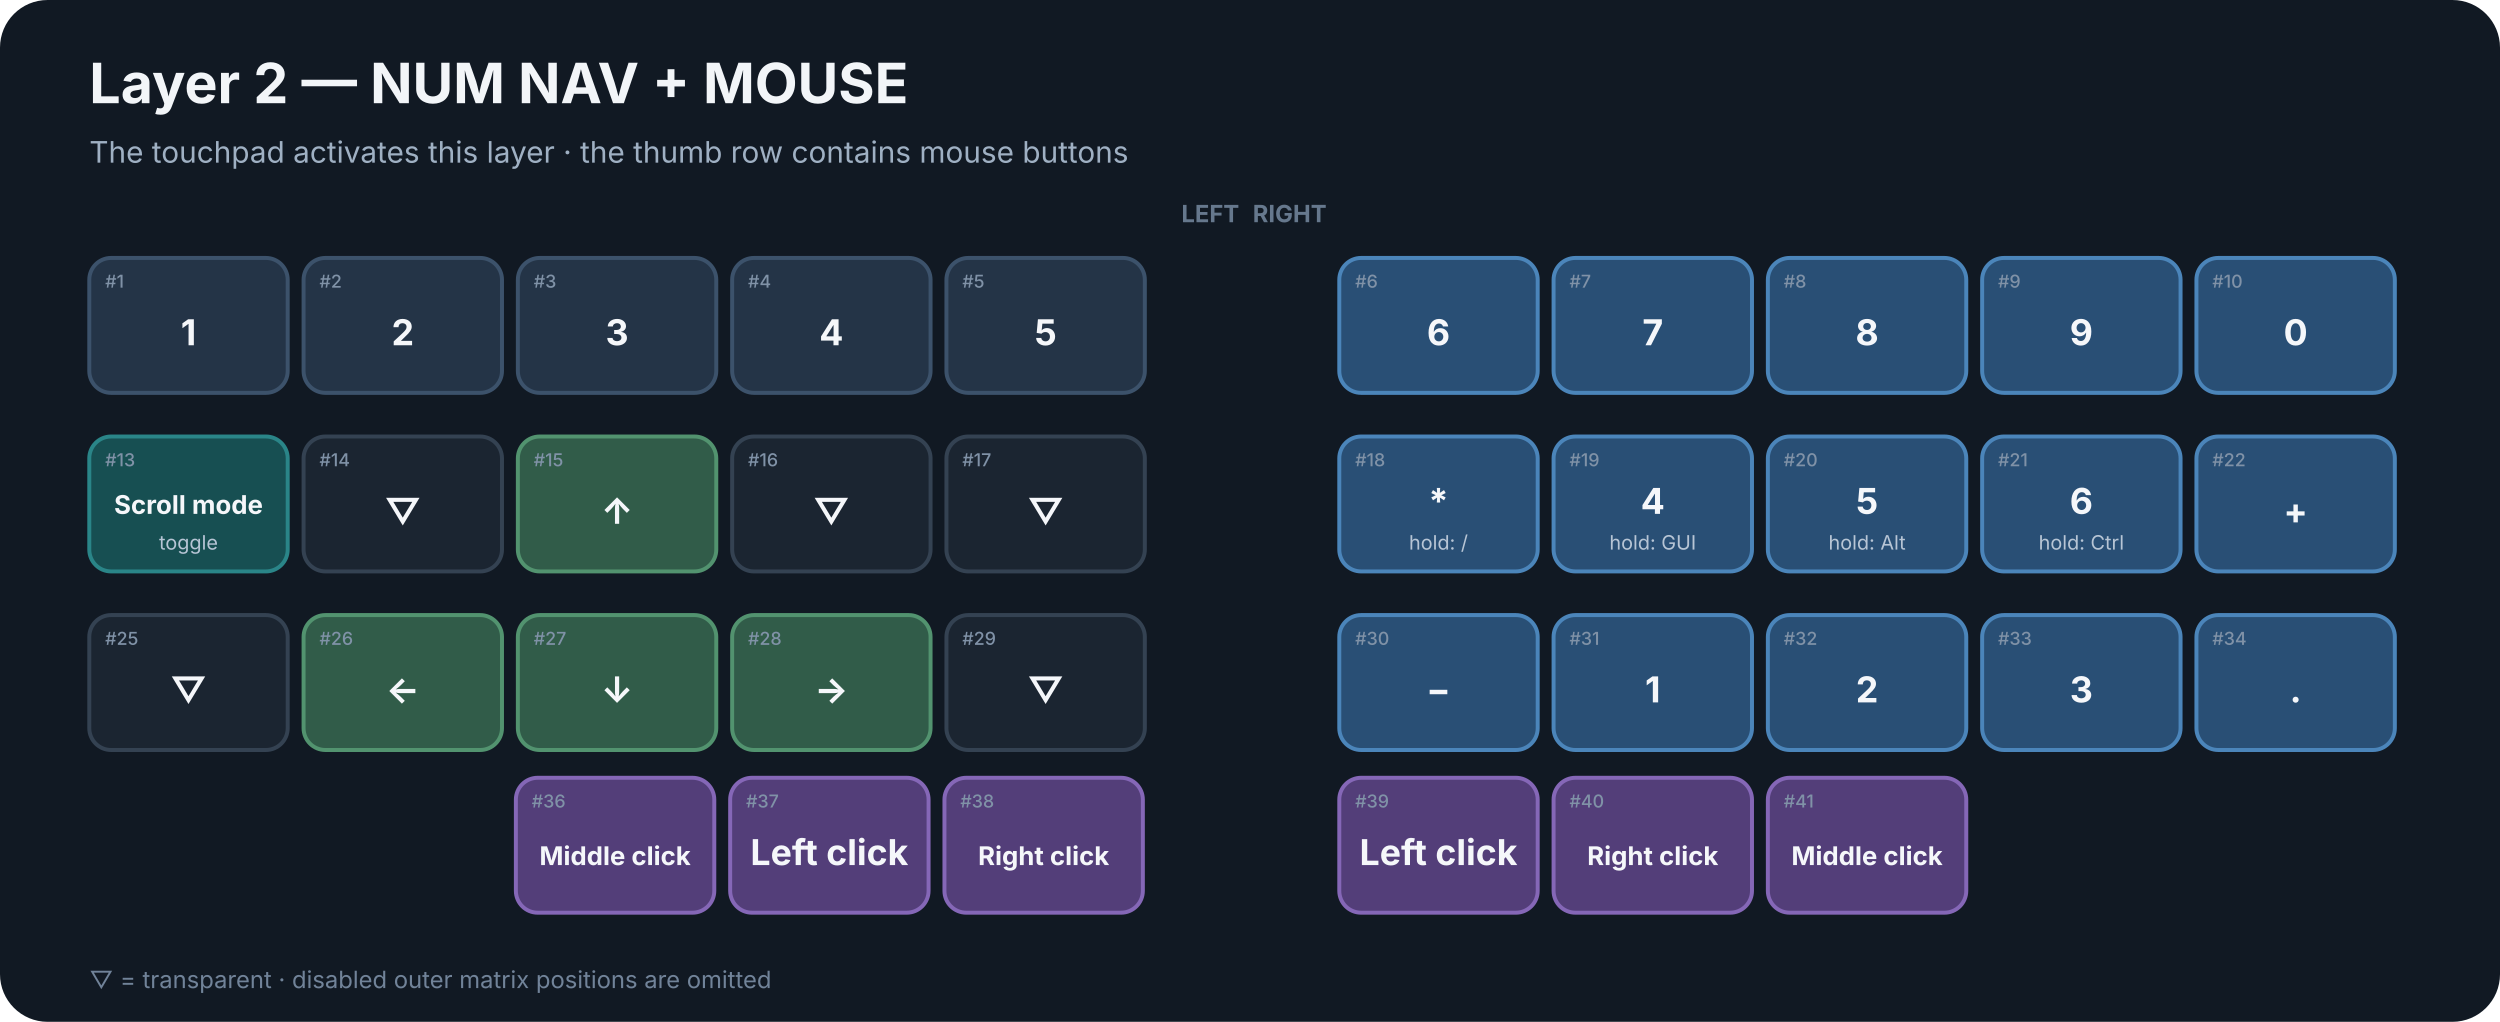
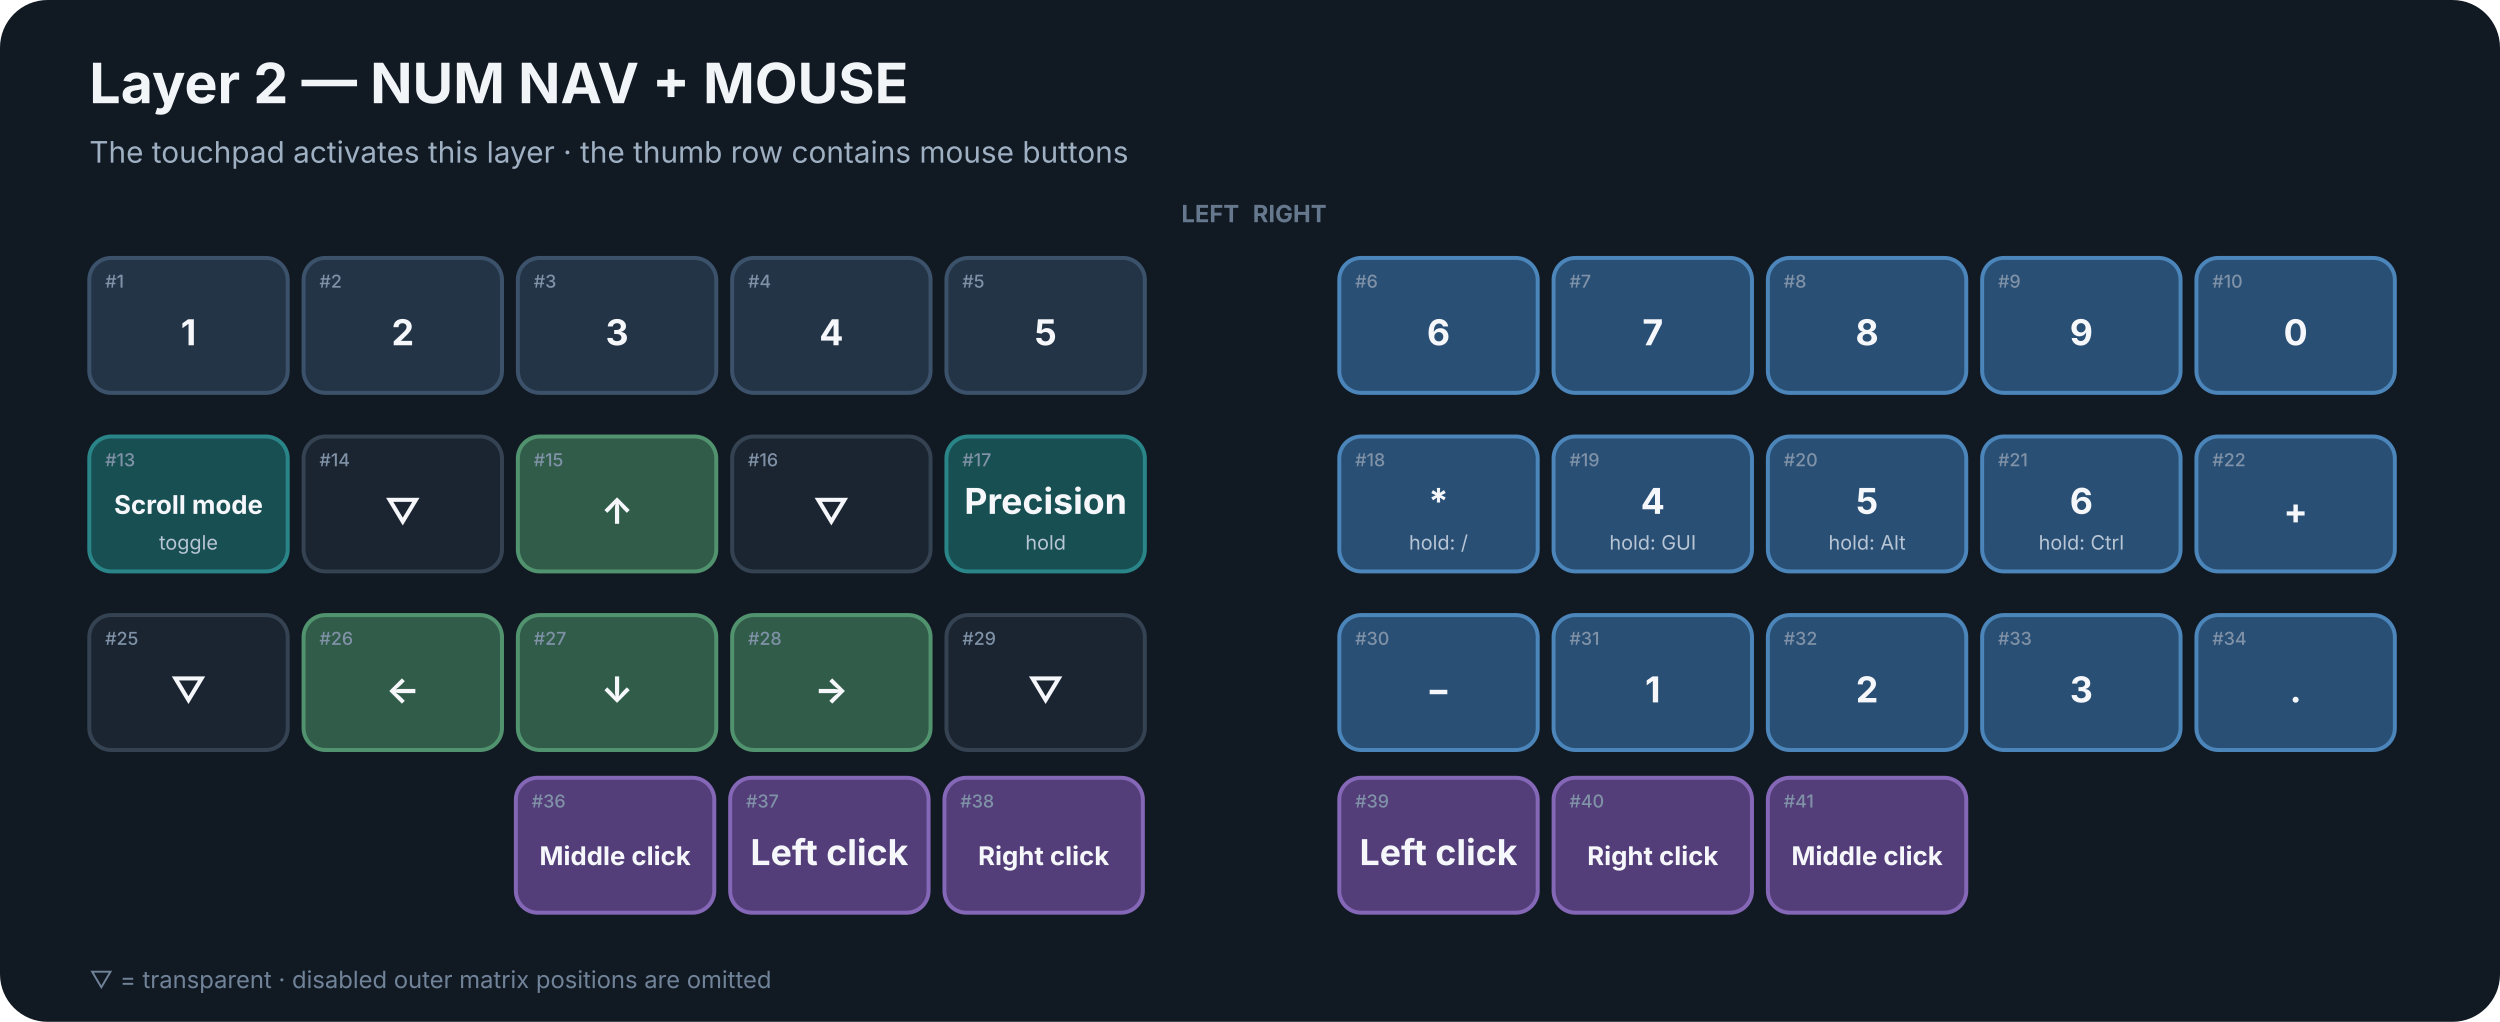
<svg xmlns="http://www.w3.org/2000/svg" width="1260" height="515" viewBox="0 0 1260 515">
  <rect width="100%" height="100%" rx="24" fill="#111923" />
  <text x="45" y="52" text-anchor="start" font-family="-apple-system, BlinkMacSystemFont, Segoe UI, sans-serif" font-size="28" font-weight="700" fill="#f2f5f8">Layer 2 — NUM NAV + MOUSE</text>
  <text x="45" y="82" text-anchor="start" font-family="-apple-system, BlinkMacSystemFont, Segoe UI, sans-serif" font-size="15" font-weight="400" fill="#9fb0c3">The touchpad activates this layer · the thumb row contains mouse buttons</text>
  <text x="610" y="112" text-anchor="middle" font-family="-apple-system, BlinkMacSystemFont, Segoe UI, sans-serif" font-size="12" font-weight="700" fill="#66788d">LEFT</text>
  <text x="650" y="112" text-anchor="middle" font-family="-apple-system, BlinkMacSystemFont, Segoe UI, sans-serif" font-size="12" font-weight="700" fill="#66788d">RIGHT</text>
  <rect x="45" y="130" width="100" height="68" rx="11" fill="#243447" stroke="#3c526b" stroke-width="2" />
  <text x="53" y="145" text-anchor="start" font-family="-apple-system, BlinkMacSystemFont, Segoe UI, sans-serif" font-size="9" font-weight="500" fill="#8092a7">#1</text>
  <text x="95.0" y="174" text-anchor="middle" font-family="-apple-system, BlinkMacSystemFont, Segoe UI, sans-serif" font-size="18" font-weight="650" fill="#f5f7fa">1</text>
  <rect x="153" y="130" width="100" height="68" rx="11" fill="#243447" stroke="#3c526b" stroke-width="2" />
  <text x="161" y="145" text-anchor="start" font-family="-apple-system, BlinkMacSystemFont, Segoe UI, sans-serif" font-size="9" font-weight="500" fill="#8092a7">#2</text>
  <text x="203.0" y="174" text-anchor="middle" font-family="-apple-system, BlinkMacSystemFont, Segoe UI, sans-serif" font-size="18" font-weight="650" fill="#f5f7fa">2</text>
  <rect x="261" y="130" width="100" height="68" rx="11" fill="#243447" stroke="#3c526b" stroke-width="2" />
  <text x="269" y="145" text-anchor="start" font-family="-apple-system, BlinkMacSystemFont, Segoe UI, sans-serif" font-size="9" font-weight="500" fill="#8092a7">#3</text>
  <text x="311.0" y="174" text-anchor="middle" font-family="-apple-system, BlinkMacSystemFont, Segoe UI, sans-serif" font-size="18" font-weight="650" fill="#f5f7fa">3</text>
  <rect x="369" y="130" width="100" height="68" rx="11" fill="#243447" stroke="#3c526b" stroke-width="2" />
  <text x="377" y="145" text-anchor="start" font-family="-apple-system, BlinkMacSystemFont, Segoe UI, sans-serif" font-size="9" font-weight="500" fill="#8092a7">#4</text>
  <text x="419.0" y="174" text-anchor="middle" font-family="-apple-system, BlinkMacSystemFont, Segoe UI, sans-serif" font-size="18" font-weight="650" fill="#f5f7fa">4</text>
  <rect x="477" y="130" width="100" height="68" rx="11" fill="#243447" stroke="#3c526b" stroke-width="2" />
  <text x="485" y="145" text-anchor="start" font-family="-apple-system, BlinkMacSystemFont, Segoe UI, sans-serif" font-size="9" font-weight="500" fill="#8092a7">#5</text>
  <text x="527.0" y="174" text-anchor="middle" font-family="-apple-system, BlinkMacSystemFont, Segoe UI, sans-serif" font-size="18" font-weight="650" fill="#f5f7fa">5</text>
  <rect x="675" y="130" width="100" height="68" rx="11" fill="#294f75" stroke="#4b85ba" stroke-width="2" />
  <text x="683" y="145" text-anchor="start" font-family="-apple-system, BlinkMacSystemFont, Segoe UI, sans-serif" font-size="9" font-weight="500" fill="#8092a7">#6</text>
  <text x="725.0" y="174" text-anchor="middle" font-family="-apple-system, BlinkMacSystemFont, Segoe UI, sans-serif" font-size="18" font-weight="650" fill="#f5f7fa">6</text>
  <rect x="783" y="130" width="100" height="68" rx="11" fill="#294f75" stroke="#4b85ba" stroke-width="2" />
  <text x="791" y="145" text-anchor="start" font-family="-apple-system, BlinkMacSystemFont, Segoe UI, sans-serif" font-size="9" font-weight="500" fill="#8092a7">#7</text>
  <text x="833.0" y="174" text-anchor="middle" font-family="-apple-system, BlinkMacSystemFont, Segoe UI, sans-serif" font-size="18" font-weight="650" fill="#f5f7fa">7</text>
  <rect x="891" y="130" width="100" height="68" rx="11" fill="#294f75" stroke="#4b85ba" stroke-width="2" />
  <text x="899" y="145" text-anchor="start" font-family="-apple-system, BlinkMacSystemFont, Segoe UI, sans-serif" font-size="9" font-weight="500" fill="#8092a7">#8</text>
  <text x="941.0" y="174" text-anchor="middle" font-family="-apple-system, BlinkMacSystemFont, Segoe UI, sans-serif" font-size="18" font-weight="650" fill="#f5f7fa">8</text>
  <rect x="999" y="130" width="100" height="68" rx="11" fill="#294f75" stroke="#4b85ba" stroke-width="2" />
  <text x="1007" y="145" text-anchor="start" font-family="-apple-system, BlinkMacSystemFont, Segoe UI, sans-serif" font-size="9" font-weight="500" fill="#8092a7">#9</text>
  <text x="1049.0" y="174" text-anchor="middle" font-family="-apple-system, BlinkMacSystemFont, Segoe UI, sans-serif" font-size="18" font-weight="650" fill="#f5f7fa">9</text>
  <rect x="1107" y="130" width="100" height="68" rx="11" fill="#294f75" stroke="#4b85ba" stroke-width="2" />
  <text x="1115" y="145" text-anchor="start" font-family="-apple-system, BlinkMacSystemFont, Segoe UI, sans-serif" font-size="9" font-weight="500" fill="#8092a7">#10</text>
  <text x="1157.0" y="174" text-anchor="middle" font-family="-apple-system, BlinkMacSystemFont, Segoe UI, sans-serif" font-size="18" font-weight="650" fill="#f5f7fa">0</text>
  <rect x="45" y="220" width="100" height="68" rx="11" fill="#174f52" stroke="#2a8588" stroke-width="2" />
  <text x="53" y="235" text-anchor="start" font-family="-apple-system, BlinkMacSystemFont, Segoe UI, sans-serif" font-size="9" font-weight="500" fill="#8092a7">#13</text>
  <text x="95.0" y="259" text-anchor="middle" font-family="-apple-system, BlinkMacSystemFont, Segoe UI, sans-serif" font-size="13" font-weight="650" fill="#f5f7fa">Scroll mode</text>
  <text x="95.0" y="277" text-anchor="middle" font-family="-apple-system, BlinkMacSystemFont, Segoe UI, sans-serif" font-size="10" font-weight="400" fill="#b7c5d5">toggle</text>
  <rect x="153" y="220" width="100" height="68" rx="11" fill="#1b2531" stroke="#344252" stroke-width="2" />
  <text x="161" y="235" text-anchor="start" font-family="-apple-system, BlinkMacSystemFont, Segoe UI, sans-serif" font-size="9" font-weight="500" fill="#8092a7">#14</text>
  <text x="203.0" y="264" text-anchor="middle" font-family="-apple-system, BlinkMacSystemFont, Segoe UI, sans-serif" font-size="18" font-weight="650" fill="#f5f7fa">▽</text>
  <rect x="261" y="220" width="100" height="68" rx="11" fill="#315c49" stroke="#52936f" stroke-width="2" />
  <text x="269" y="235" text-anchor="start" font-family="-apple-system, BlinkMacSystemFont, Segoe UI, sans-serif" font-size="9" font-weight="500" fill="#8092a7">#15</text>
  <text x="311.0" y="264" text-anchor="middle" font-family="-apple-system, BlinkMacSystemFont, Segoe UI, sans-serif" font-size="18" font-weight="650" fill="#f5f7fa">↑</text>
  <rect x="369" y="220" width="100" height="68" rx="11" fill="#1b2531" stroke="#344252" stroke-width="2" />
  <text x="377" y="235" text-anchor="start" font-family="-apple-system, BlinkMacSystemFont, Segoe UI, sans-serif" font-size="9" font-weight="500" fill="#8092a7">#16</text>
  <text x="419.0" y="264" text-anchor="middle" font-family="-apple-system, BlinkMacSystemFont, Segoe UI, sans-serif" font-size="18" font-weight="650" fill="#f5f7fa">▽</text>
-   <rect x="477" y="220" width="100" height="68" rx="11" fill="#1b2531" stroke="#344252" stroke-width="2" />
+   <rect x="477" y="220" width="100" height="68" rx="11" fill="#174f52" stroke="#2a8588" stroke-width="2" />
  <text x="485" y="235" text-anchor="start" font-family="-apple-system, BlinkMacSystemFont, Segoe UI, sans-serif" font-size="9" font-weight="500" fill="#8092a7">#17</text>
-   <text x="527.0" y="264" text-anchor="middle" font-family="-apple-system, BlinkMacSystemFont, Segoe UI, sans-serif" font-size="18" font-weight="650" fill="#f5f7fa">▽</text>
+   <text x="527.0" y="259" text-anchor="middle" font-family="-apple-system, BlinkMacSystemFont, Segoe UI, sans-serif" font-size="18" font-weight="650" fill="#f5f7fa">Precision</text>
+   <text x="527.0" y="277" text-anchor="middle" font-family="-apple-system, BlinkMacSystemFont, Segoe UI, sans-serif" font-size="10" font-weight="400" fill="#b7c5d5">hold</text>
  <rect x="675" y="220" width="100" height="68" rx="11" fill="#294f75" stroke="#4b85ba" stroke-width="2" />
  <text x="683" y="235" text-anchor="start" font-family="-apple-system, BlinkMacSystemFont, Segoe UI, sans-serif" font-size="9" font-weight="500" fill="#8092a7">#18</text>
  <text x="725.0" y="259" text-anchor="middle" font-family="-apple-system, BlinkMacSystemFont, Segoe UI, sans-serif" font-size="18" font-weight="650" fill="#f5f7fa">*</text>
  <text x="725.0" y="277" text-anchor="middle" font-family="-apple-system, BlinkMacSystemFont, Segoe UI, sans-serif" font-size="10" font-weight="400" fill="#b7c5d5">hold: /</text>
  <rect x="783" y="220" width="100" height="68" rx="11" fill="#294f75" stroke="#4b85ba" stroke-width="2" />
  <text x="791" y="235" text-anchor="start" font-family="-apple-system, BlinkMacSystemFont, Segoe UI, sans-serif" font-size="9" font-weight="500" fill="#8092a7">#19</text>
  <text x="833.0" y="259" text-anchor="middle" font-family="-apple-system, BlinkMacSystemFont, Segoe UI, sans-serif" font-size="18" font-weight="650" fill="#f5f7fa">4</text>
  <text x="833.0" y="277" text-anchor="middle" font-family="-apple-system, BlinkMacSystemFont, Segoe UI, sans-serif" font-size="10" font-weight="400" fill="#b7c5d5">hold: GUI</text>
  <rect x="891" y="220" width="100" height="68" rx="11" fill="#294f75" stroke="#4b85ba" stroke-width="2" />
  <text x="899" y="235" text-anchor="start" font-family="-apple-system, BlinkMacSystemFont, Segoe UI, sans-serif" font-size="9" font-weight="500" fill="#8092a7">#20</text>
  <text x="941.0" y="259" text-anchor="middle" font-family="-apple-system, BlinkMacSystemFont, Segoe UI, sans-serif" font-size="18" font-weight="650" fill="#f5f7fa">5</text>
  <text x="941.0" y="277" text-anchor="middle" font-family="-apple-system, BlinkMacSystemFont, Segoe UI, sans-serif" font-size="10" font-weight="400" fill="#b7c5d5">hold: Alt</text>
  <rect x="999" y="220" width="100" height="68" rx="11" fill="#294f75" stroke="#4b85ba" stroke-width="2" />
  <text x="1007" y="235" text-anchor="start" font-family="-apple-system, BlinkMacSystemFont, Segoe UI, sans-serif" font-size="9" font-weight="500" fill="#8092a7">#21</text>
  <text x="1049.0" y="259" text-anchor="middle" font-family="-apple-system, BlinkMacSystemFont, Segoe UI, sans-serif" font-size="18" font-weight="650" fill="#f5f7fa">6</text>
  <text x="1049.0" y="277" text-anchor="middle" font-family="-apple-system, BlinkMacSystemFont, Segoe UI, sans-serif" font-size="10" font-weight="400" fill="#b7c5d5">hold: Ctrl</text>
  <rect x="1107" y="220" width="100" height="68" rx="11" fill="#294f75" stroke="#4b85ba" stroke-width="2" />
  <text x="1115" y="235" text-anchor="start" font-family="-apple-system, BlinkMacSystemFont, Segoe UI, sans-serif" font-size="9" font-weight="500" fill="#8092a7">#22</text>
  <text x="1157.0" y="264" text-anchor="middle" font-family="-apple-system, BlinkMacSystemFont, Segoe UI, sans-serif" font-size="18" font-weight="650" fill="#f5f7fa">+</text>
  <rect x="45" y="310" width="100" height="68" rx="11" fill="#1b2531" stroke="#344252" stroke-width="2" />
  <text x="53" y="325" text-anchor="start" font-family="-apple-system, BlinkMacSystemFont, Segoe UI, sans-serif" font-size="9" font-weight="500" fill="#8092a7">#25</text>
  <text x="95.0" y="354" text-anchor="middle" font-family="-apple-system, BlinkMacSystemFont, Segoe UI, sans-serif" font-size="18" font-weight="650" fill="#f5f7fa">▽</text>
  <rect x="153" y="310" width="100" height="68" rx="11" fill="#315c49" stroke="#52936f" stroke-width="2" />
  <text x="161" y="325" text-anchor="start" font-family="-apple-system, BlinkMacSystemFont, Segoe UI, sans-serif" font-size="9" font-weight="500" fill="#8092a7">#26</text>
  <text x="203.0" y="354" text-anchor="middle" font-family="-apple-system, BlinkMacSystemFont, Segoe UI, sans-serif" font-size="18" font-weight="650" fill="#f5f7fa">←</text>
  <rect x="261" y="310" width="100" height="68" rx="11" fill="#315c49" stroke="#52936f" stroke-width="2" />
  <text x="269" y="325" text-anchor="start" font-family="-apple-system, BlinkMacSystemFont, Segoe UI, sans-serif" font-size="9" font-weight="500" fill="#8092a7">#27</text>
  <text x="311.0" y="354" text-anchor="middle" font-family="-apple-system, BlinkMacSystemFont, Segoe UI, sans-serif" font-size="18" font-weight="650" fill="#f5f7fa">↓</text>
  <rect x="369" y="310" width="100" height="68" rx="11" fill="#315c49" stroke="#52936f" stroke-width="2" />
  <text x="377" y="325" text-anchor="start" font-family="-apple-system, BlinkMacSystemFont, Segoe UI, sans-serif" font-size="9" font-weight="500" fill="#8092a7">#28</text>
  <text x="419.0" y="354" text-anchor="middle" font-family="-apple-system, BlinkMacSystemFont, Segoe UI, sans-serif" font-size="18" font-weight="650" fill="#f5f7fa">→</text>
  <rect x="477" y="310" width="100" height="68" rx="11" fill="#1b2531" stroke="#344252" stroke-width="2" />
  <text x="485" y="325" text-anchor="start" font-family="-apple-system, BlinkMacSystemFont, Segoe UI, sans-serif" font-size="9" font-weight="500" fill="#8092a7">#29</text>
  <text x="527.0" y="354" text-anchor="middle" font-family="-apple-system, BlinkMacSystemFont, Segoe UI, sans-serif" font-size="18" font-weight="650" fill="#f5f7fa">▽</text>
  <rect x="675" y="310" width="100" height="68" rx="11" fill="#294f75" stroke="#4b85ba" stroke-width="2" />
  <text x="683" y="325" text-anchor="start" font-family="-apple-system, BlinkMacSystemFont, Segoe UI, sans-serif" font-size="9" font-weight="500" fill="#8092a7">#30</text>
  <text x="725.0" y="354" text-anchor="middle" font-family="-apple-system, BlinkMacSystemFont, Segoe UI, sans-serif" font-size="18" font-weight="650" fill="#f5f7fa">−</text>
  <rect x="783" y="310" width="100" height="68" rx="11" fill="#294f75" stroke="#4b85ba" stroke-width="2" />
  <text x="791" y="325" text-anchor="start" font-family="-apple-system, BlinkMacSystemFont, Segoe UI, sans-serif" font-size="9" font-weight="500" fill="#8092a7">#31</text>
  <text x="833.0" y="354" text-anchor="middle" font-family="-apple-system, BlinkMacSystemFont, Segoe UI, sans-serif" font-size="18" font-weight="650" fill="#f5f7fa">1</text>
  <rect x="891" y="310" width="100" height="68" rx="11" fill="#294f75" stroke="#4b85ba" stroke-width="2" />
  <text x="899" y="325" text-anchor="start" font-family="-apple-system, BlinkMacSystemFont, Segoe UI, sans-serif" font-size="9" font-weight="500" fill="#8092a7">#32</text>
  <text x="941.0" y="354" text-anchor="middle" font-family="-apple-system, BlinkMacSystemFont, Segoe UI, sans-serif" font-size="18" font-weight="650" fill="#f5f7fa">2</text>
  <rect x="999" y="310" width="100" height="68" rx="11" fill="#294f75" stroke="#4b85ba" stroke-width="2" />
  <text x="1007" y="325" text-anchor="start" font-family="-apple-system, BlinkMacSystemFont, Segoe UI, sans-serif" font-size="9" font-weight="500" fill="#8092a7">#33</text>
  <text x="1049.0" y="354" text-anchor="middle" font-family="-apple-system, BlinkMacSystemFont, Segoe UI, sans-serif" font-size="18" font-weight="650" fill="#f5f7fa">3</text>
  <rect x="1107" y="310" width="100" height="68" rx="11" fill="#294f75" stroke="#4b85ba" stroke-width="2" />
  <text x="1115" y="325" text-anchor="start" font-family="-apple-system, BlinkMacSystemFont, Segoe UI, sans-serif" font-size="9" font-weight="500" fill="#8092a7">#34</text>
  <text x="1157.0" y="354" text-anchor="middle" font-family="-apple-system, BlinkMacSystemFont, Segoe UI, sans-serif" font-size="18" font-weight="650" fill="#f5f7fa">.</text>
  <rect x="260" y="392" width="100" height="68" rx="11" fill="#533e79" stroke="#8567b7" stroke-width="2" />
  <text x="268" y="407" text-anchor="start" font-family="-apple-system, BlinkMacSystemFont, Segoe UI, sans-serif" font-size="9" font-weight="500" fill="#8092a7">#36</text>
  <text x="310.0" y="436" text-anchor="middle" font-family="-apple-system, BlinkMacSystemFont, Segoe UI, sans-serif" font-size="13" font-weight="650" fill="#f5f7fa">Middle click</text>
  <rect x="368" y="392" width="100" height="68" rx="11" fill="#533e79" stroke="#8567b7" stroke-width="2" />
  <text x="376" y="407" text-anchor="start" font-family="-apple-system, BlinkMacSystemFont, Segoe UI, sans-serif" font-size="9" font-weight="500" fill="#8092a7">#37</text>
  <text x="418.0" y="436" text-anchor="middle" font-family="-apple-system, BlinkMacSystemFont, Segoe UI, sans-serif" font-size="18" font-weight="650" fill="#f5f7fa">Left click</text>
  <rect x="476" y="392" width="100" height="68" rx="11" fill="#533e79" stroke="#8567b7" stroke-width="2" />
  <text x="484" y="407" text-anchor="start" font-family="-apple-system, BlinkMacSystemFont, Segoe UI, sans-serif" font-size="9" font-weight="500" fill="#8092a7">#38</text>
  <text x="526.0" y="436" text-anchor="middle" font-family="-apple-system, BlinkMacSystemFont, Segoe UI, sans-serif" font-size="13" font-weight="650" fill="#f5f7fa">Right click</text>
  <rect x="675" y="392" width="100" height="68" rx="11" fill="#533e79" stroke="#8567b7" stroke-width="2" />
  <text x="683" y="407" text-anchor="start" font-family="-apple-system, BlinkMacSystemFont, Segoe UI, sans-serif" font-size="9" font-weight="500" fill="#8092a7">#39</text>
  <text x="725.0" y="436" text-anchor="middle" font-family="-apple-system, BlinkMacSystemFont, Segoe UI, sans-serif" font-size="18" font-weight="650" fill="#f5f7fa">Left click</text>
  <rect x="783" y="392" width="100" height="68" rx="11" fill="#533e79" stroke="#8567b7" stroke-width="2" />
  <text x="791" y="407" text-anchor="start" font-family="-apple-system, BlinkMacSystemFont, Segoe UI, sans-serif" font-size="9" font-weight="500" fill="#8092a7">#40</text>
  <text x="833.0" y="436" text-anchor="middle" font-family="-apple-system, BlinkMacSystemFont, Segoe UI, sans-serif" font-size="13" font-weight="650" fill="#f5f7fa">Right click</text>
  <rect x="891" y="392" width="100" height="68" rx="11" fill="#533e79" stroke="#8567b7" stroke-width="2" />
  <text x="899" y="407" text-anchor="start" font-family="-apple-system, BlinkMacSystemFont, Segoe UI, sans-serif" font-size="9" font-weight="500" fill="#8092a7">#41</text>
  <text x="941.0" y="436" text-anchor="middle" font-family="-apple-system, BlinkMacSystemFont, Segoe UI, sans-serif" font-size="13" font-weight="650" fill="#f5f7fa">Middle click</text>
  <text x="45" y="498" text-anchor="start" font-family="-apple-system, BlinkMacSystemFont, Segoe UI, sans-serif" font-size="12" font-weight="400" fill="#718399">▽ = transparent · disabled outer matrix positions are omitted</text>
</svg>
